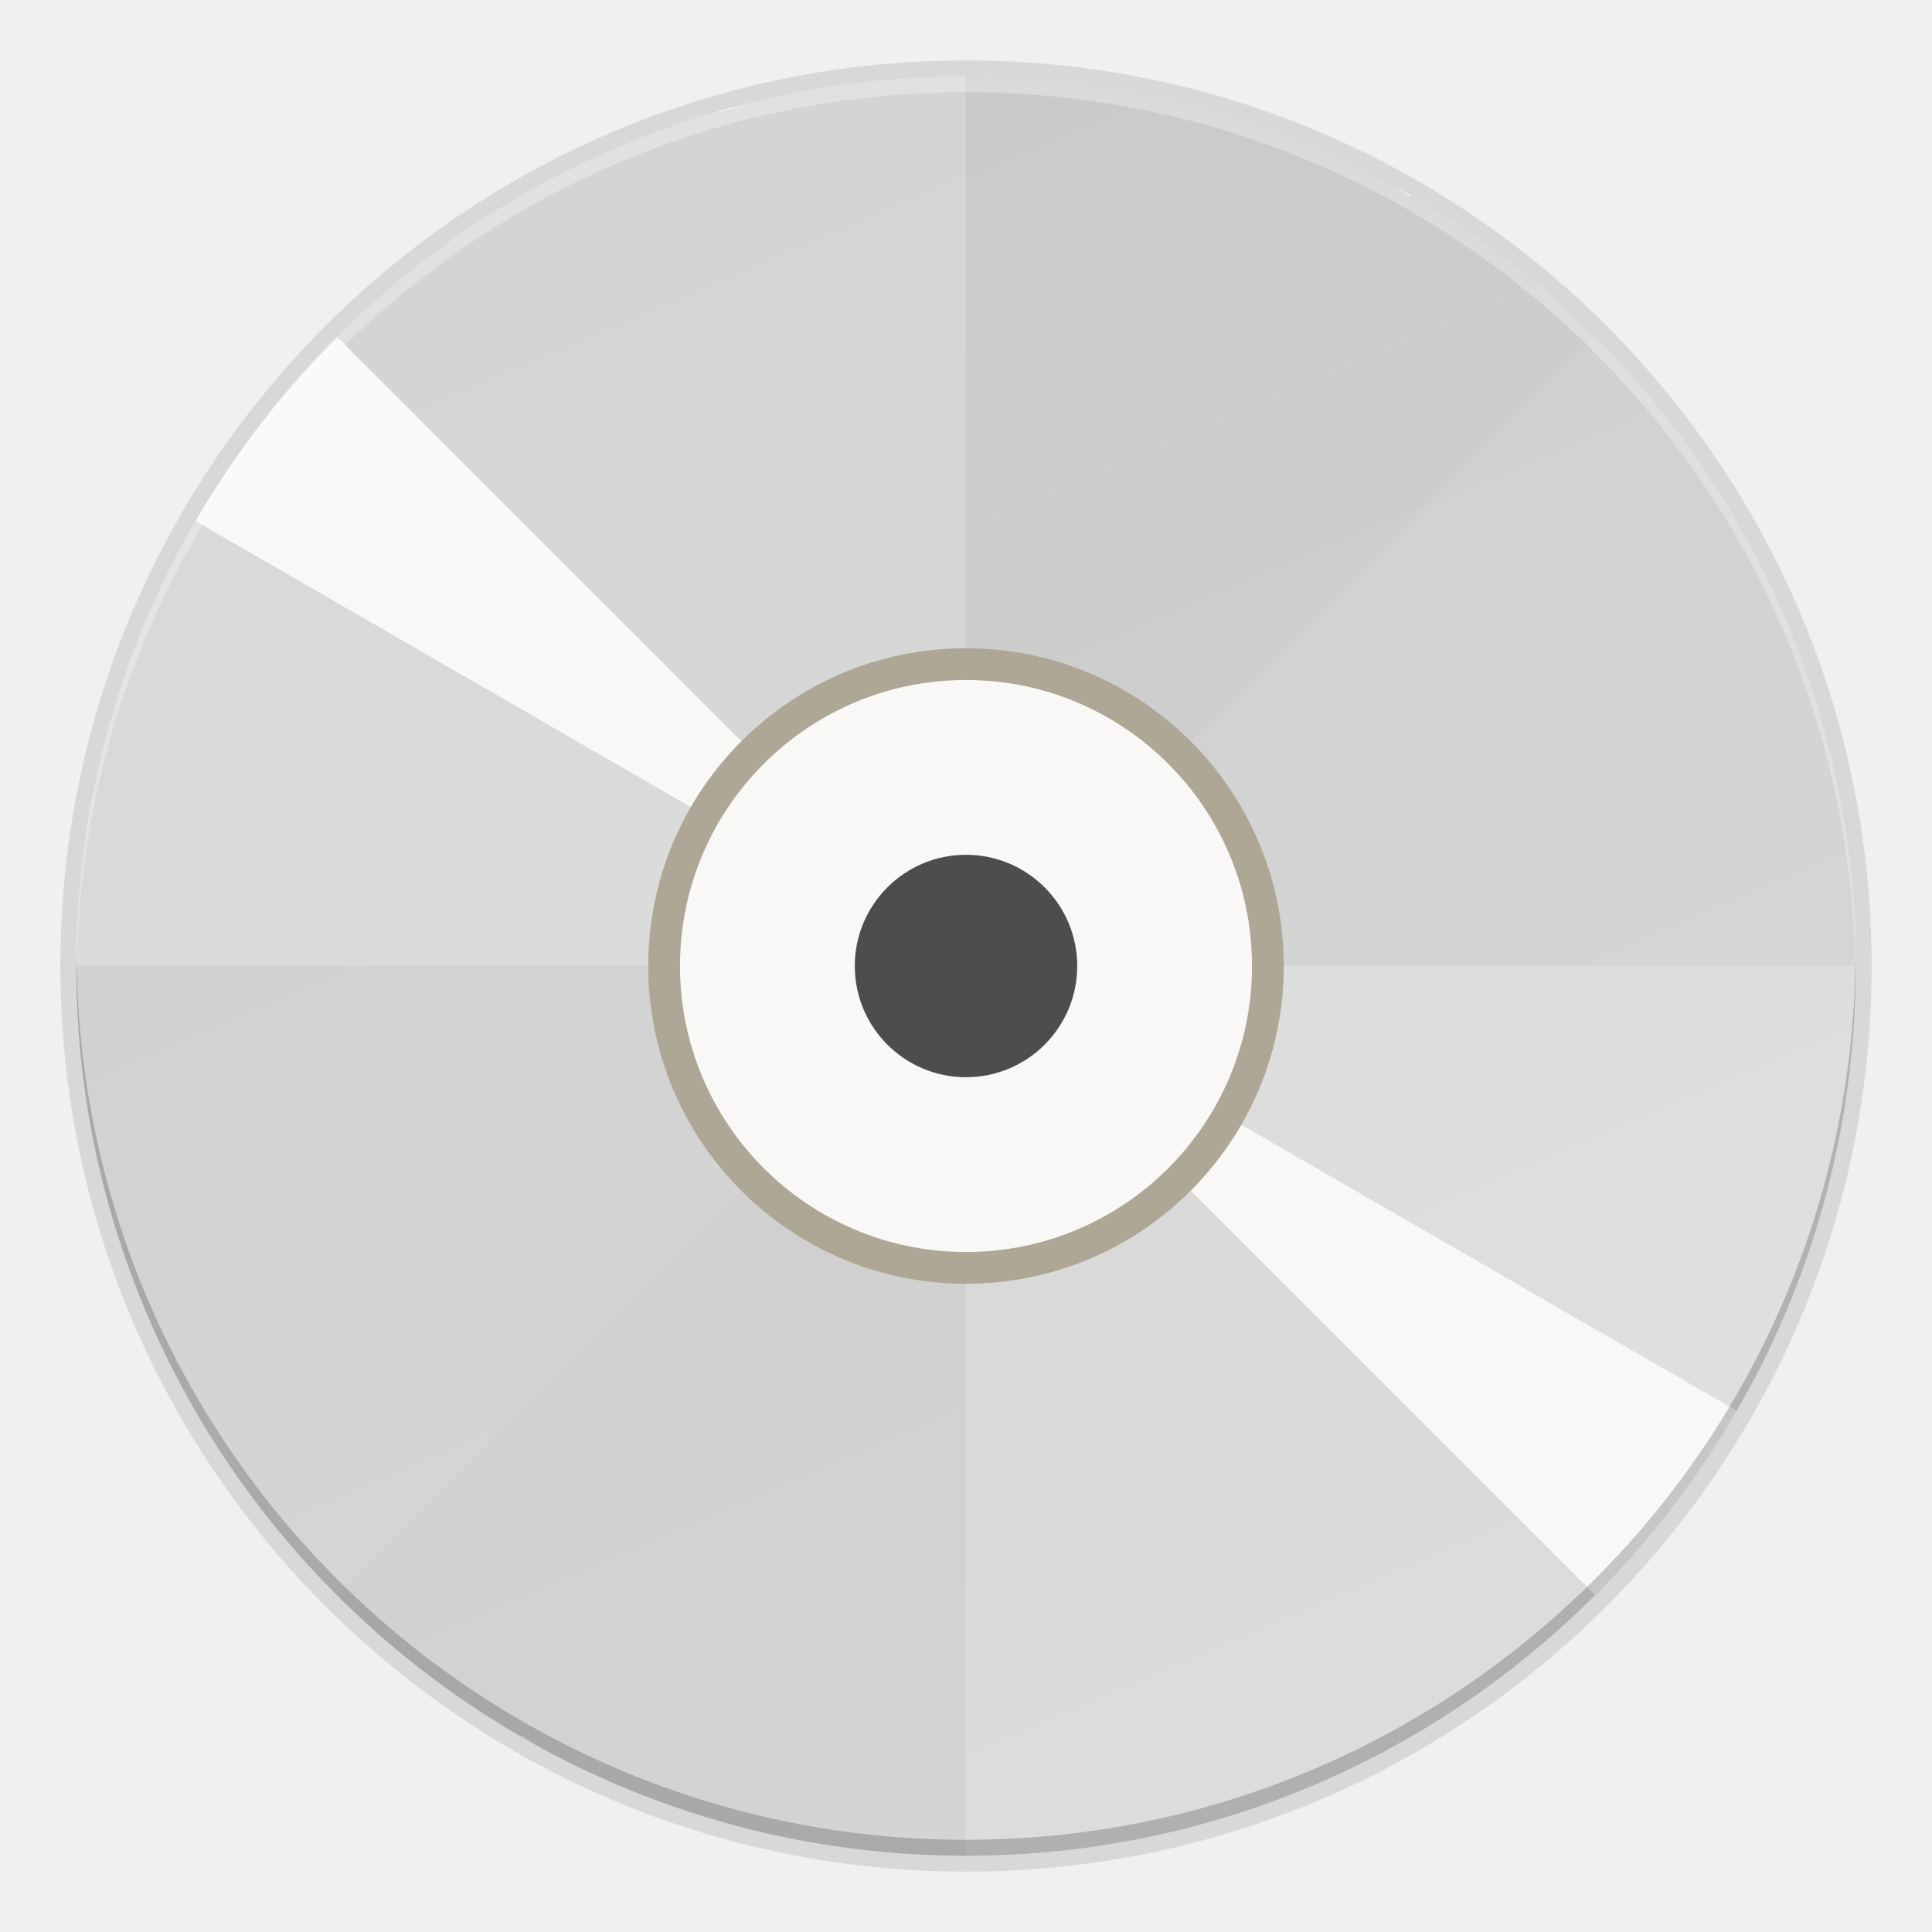
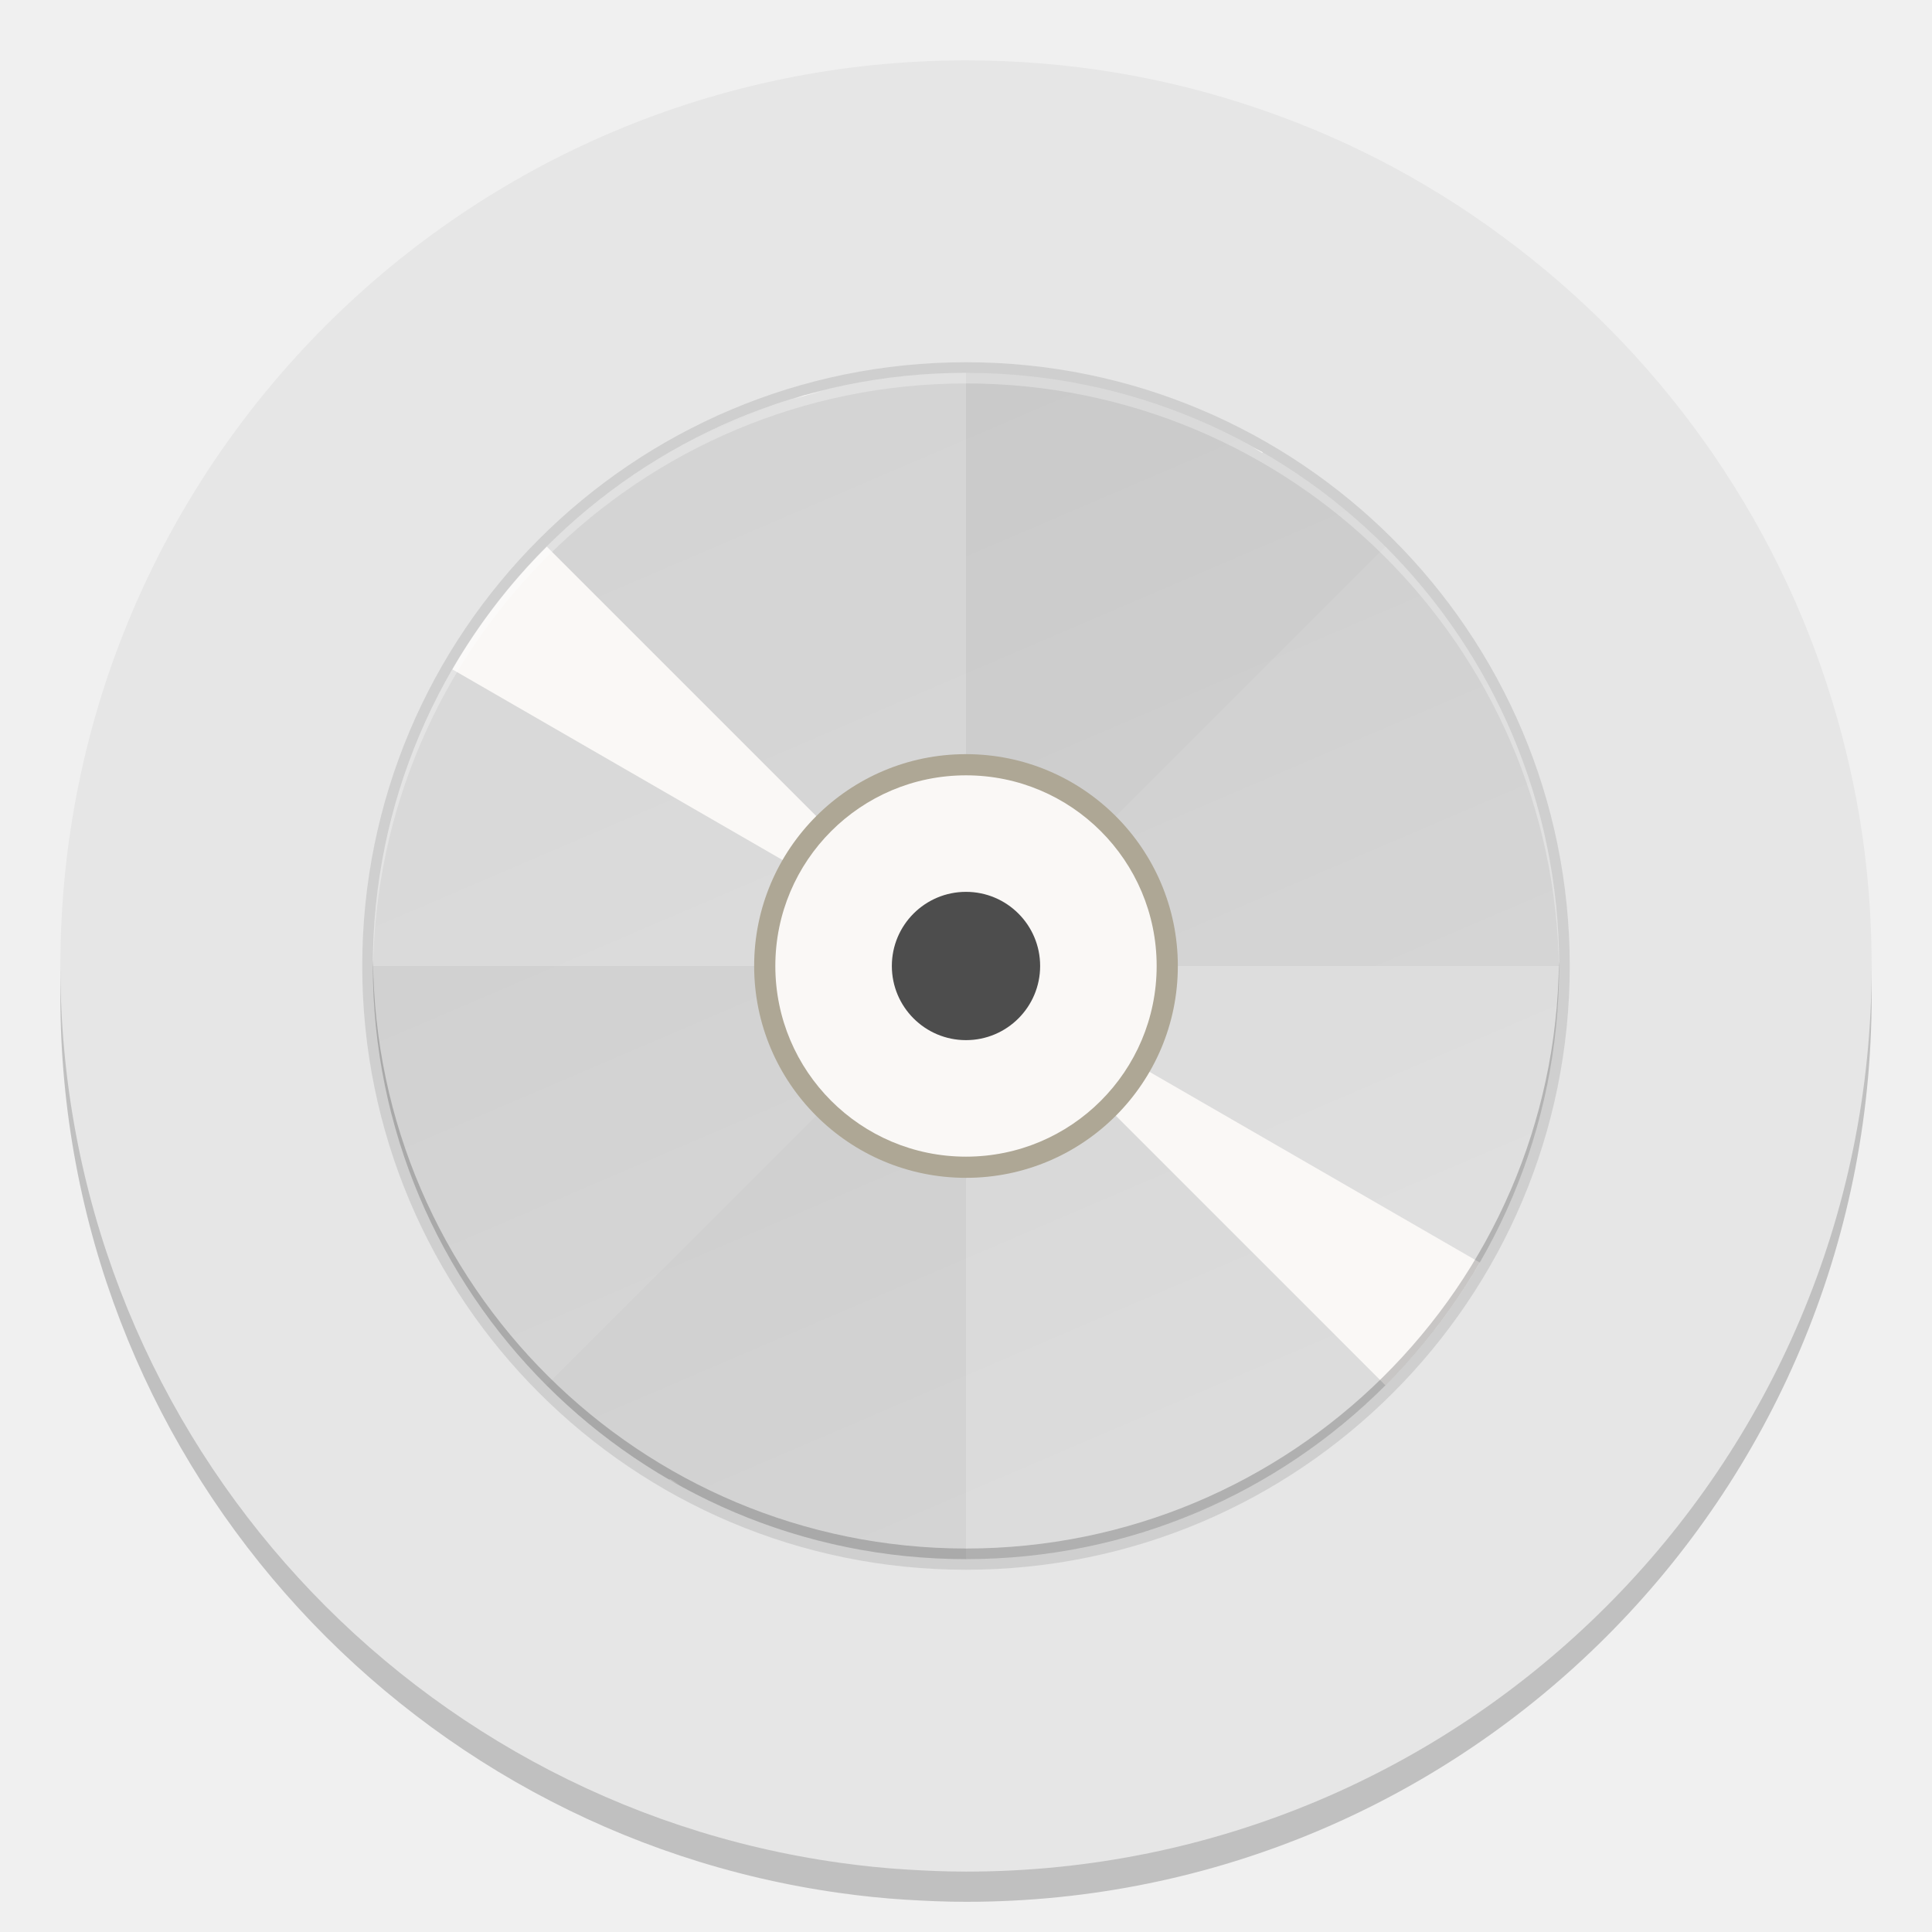
- <svg xmlns="http://www.w3.org/2000/svg" width="64" height="64" version="1.1" viewBox="0 0 16.933 16.933">
+ <svg xmlns="http://www.w3.org/2000/svg" width="64" height="64" version="1.1">
  <defs>
-     <linearGradient id="a" x1="104" x2="200" y1="44" y2="268" gradientTransform="matrix(.26458 0 0 .26458 -26.458 -37.306)" gradientUnits="userSpaceOnUse">
+     <linearGradient id="b" x1="399.57" x2="399.57" y1="545.8" y2="517.8" gradientTransform="matrix(2.1429 0 0 2.1429 -826.36 -1107.5)" gradientUnits="userSpaceOnUse">
+       <stop stop-color="#3889e9" offset="0" />
+       <stop stop-color="#5ea5fb" offset="1" />
+     </linearGradient>
+     <linearGradient id="d" x1="32.045" x2="30" y1="1.789" y2="61.55" gradientTransform="matrix(.86339 0 0 .8182 -320.77 -397.49)" gradientUnits="userSpaceOnUse">
+       <stop stop-color="#f9f9f9" offset="0" />
+       <stop stop-color="#e6e6e6" offset="1" />
+     </linearGradient>
+     <linearGradient id="a-5" x1="104" x2="200" y1="44" y2="268" gradientTransform="matrix(.26458 0 0 .26458 -26.458 -37.306)" gradientUnits="userSpaceOnUse">
      <stop stop-color="#cdcdcd" offset="0" />
      <stop stop-color="#d9d9d9" offset="1" />
    </linearGradient>
  </defs>
-   <g transform="matrix(.26316 0 0 .26316 4.846 7.4221)">
+   <path d="m50.249 9.194q-3.86-2.973-8.444-4.556-4.737-1.637-9.802-1.637c-16.57 0-30.003 13.432-30.003 30.001 0 15.158 11.245 27.684 25.845 29.709 0.712 0.099 1.434 0.175 2.159 0.219 0.661 0.041 1.326 0.07 2 0.07 16.567 0 29.997-13.432 29.997-29.999 0-1.31-0.083-2.604-0.245-3.866-0.188-1.475-0.493-2.909-0.884-4.305q-1.329-4.689-4.082-8.726-2.721-3.977-6.54-6.911z" opacity=".2" stroke-width=".997" />
+   <path d="m50.249 8.193q-3.86-2.973-8.444-4.556-4.737-1.637-9.802-1.637c-16.57 0-30.003 13.432-30.003 30.001 0 15.158 11.245 27.684 25.845 29.709 0.712 0.099 1.434 0.175 2.159 0.219 0.661 0.041 1.326 0.07 2 0.07 16.567 0 29.997-13.432 29.997-29.999 0-1.31-0.083-2.604-0.245-3.866-0.188-1.475-0.493-2.909-0.884-4.305q-1.329-4.689-4.082-8.726-2.721-3.977-6.54-6.911z" fill="url(#d)" stroke-width=".997" />
+   <circle cx="32.02" cy="32.044" r="30.001" fill-opacity="0" stroke-width="1.571" />
+   <circle cx="32.02" cy="32.044" r="0" fill="url(#b)" stroke-width="1.571" />
+   <g transform="matrix(.66309 0 0 .66309 22.877 29.368)">
    <circle cx="13.758" cy="3.969" r="30.162" enable-background="new" opacity=".1" />
-     <circle cx="13.758" cy="3.969" r="29.633" enable-background="new" fill="url(#a)" />
+     <circle cx="13.758" cy="3.969" r="29.633" enable-background="new" fill="url(#a-5)" />
    <path d="m13.758-25.664a29.633 29.633 0 0 0-29.633 29.633h29.633zm0 29.633v29.633a29.633 29.633 0 0 0 29.633-29.633z" enable-background="new" fill="#fff" opacity=".2" />
    <path d="m34.712-16.985a29.633 29.633 0 0 0-41.907 0l20.954 20.954zm-20.954 20.954-20.954 20.954a29.633 29.633 0 0 0 41.907 0z" enable-background="new" opacity=".02" />
    <path d="m5.675-24.54a29.633 29.633 0 0 0-0.538 0.182 29.633 29.633 0 0 1 1.433-0.388 29.633 29.633 0 0 0-0.895 0.206zm2.333-0.538a29.633 29.633 0 0 1 1.46-0.242 29.633 29.633 0 0 0-1.46 0.242zm-4.27 1.193a29.633 29.633 0 0 0-1.386 0.529 29.633 29.633 0 0 1 1.386-0.529zm7.202-1.622a29.633 29.633 0 0 1 1.471-0.096 29.633 29.633 0 0 0-1.471 0.096zm-9.93 2.761a29.633 29.633 0 0 0-1.332 0.668 29.633 29.633 0 0 1 1.332-0.668zm12.887-2.896a29.633 29.633 0 0 1 1.478 0.053 29.633 29.633 0 0 0-1.478-0.053zm-15.487 4.301a29.633 29.633 0 0 0-1.26 0.798 29.633 29.633 0 0 1 1.26-0.798zm18.438-4.14a29.633 29.633 0 0 1 1.469 0.2 29.633 29.633 0 0 0-1.469-0.2zm-20.888 5.799a29.633 29.633 0 0 0-1.174 0.92 29.633 29.633 0 0 1 1.174-0.92zm23.818-5.343a29.633 29.633 0 0 1 1.432 0.343 29.633 29.633 0 0 0-1.432-0.343zm-26.517 7.618a29.633 29.633 0 0 0-0.336 0.313 29.633 29.633 0 0 1 0.336-0.313zm-0.443 0.43a29.633 29.633 0 0 0-4.718 6.129l25.663 14.816zm20.945 20.945 20.945 20.945a29.633 29.633 0 0 0 4.718-6.129zm8.879-28.247a29.633 29.633 0 0 1 1.393 0.485 29.633 29.633 0 0 0-1.393-0.485zm2.774 1.027a29.633 29.633 0 0 1 1.345 0.626 29.633 29.633 0 0 0-1.345-0.626zm2.659 1.3a29.633 29.633 0 0 1 0.486 0.289l0.018-0.03a29.633 29.633 0 0 0-0.504-0.258zm-29.111 51.553-0.018 0.03a29.633 29.633 0 0 0 0.504 0.258 29.633 29.633 0 0 1-0.486-0.289zm1.801 0.962a29.633 29.633 0 0 0 1.345 0.626 29.633 29.633 0 0 1-1.345-0.626zm2.725 1.167a29.633 29.633 0 0 0 1.393 0.485 29.633 29.633 0 0 1-1.393-0.485zm31.11-6.7a29.633 29.633 0 0 1-0.336 0.313 29.633 29.633 0 0 0 0.336-0.313zm-28.285 7.588a29.633 29.633 0 0 0 1.432 0.343 29.633 29.633 0 0 1-1.432-0.343zm26.424-5.919a29.633 29.633 0 0 1-1.174 0.92 29.633 29.633 0 0 0 1.174-0.92zm-23.532 6.519a29.633 29.633 0 0 0 1.469 0.2 29.633 29.633 0 0 1-1.469-0.2zm21.167-4.737a29.633 29.633 0 0 1-1.26 0.798 29.633 29.633 0 0 0 1.26-0.798zm-18.225 5.045a29.633 29.633 0 0 0 1.478 0.053 29.633 29.633 0 0 1-1.478-0.053zm15.696-3.51a29.633 29.633 0 0 1-1.332 0.668 29.633 29.633 0 0 0 1.332-0.668zm-12.733 3.524a29.633 29.633 0 0 0 1.471-0.096 29.633 29.633 0 0 1-1.471 0.096zm10.058-2.247a29.633 29.633 0 0 1-1.386 0.529 29.633 29.633 0 0 0 1.386-0.529zm-7.115 1.964a29.633 29.633 0 0 0 1.46-0.242 29.633 29.633 0 0 1-1.46 0.242zm4.331-0.962a29.633 29.633 0 0 1-1.433 0.388 29.633 29.633 0 0 0 1.433-0.388z" enable-background="new" fill="#faf8f6" />
    <circle transform="scale(1,-1)" cx="13.758" cy="-3.969" r="10.583" enable-background="new" fill="#aea795" />
    <circle cx="13.758" cy="3.969" r="9.525" enable-background="new" fill="#faf8f6" />
    <circle cx="13.758" cy="3.969" r="3.704" enable-background="new" fill="#4d4d4d" />
    <path d="m13.758-25.664a29.633 29.633 0 0 0-29.633 29.633 29.633 29.633 0 0 0 0.011 0.31 29.633 29.633 0 0 1 29.622-29.413 29.633 29.633 0 0 1 29.622 29.323 29.633 29.633 0 0 0 0.011-0.22 29.633 29.633 0 0 0-29.633-29.633z" enable-background="new" fill="#fff" opacity=".3" />
    <path d="m13.758 33.601a29.633 29.633 0 0 1-29.633-29.633 29.633 29.633 0 0 1 0.011-0.31 29.633 29.633 0 0 0 29.622 29.413 29.633 29.633 0 0 0 29.622-29.323 29.633 29.633 0 0 1 0.011 0.22 29.633 29.633 0 0 1-29.633 29.633z" enable-background="new" opacity=".2" />
  </g>
</svg>
